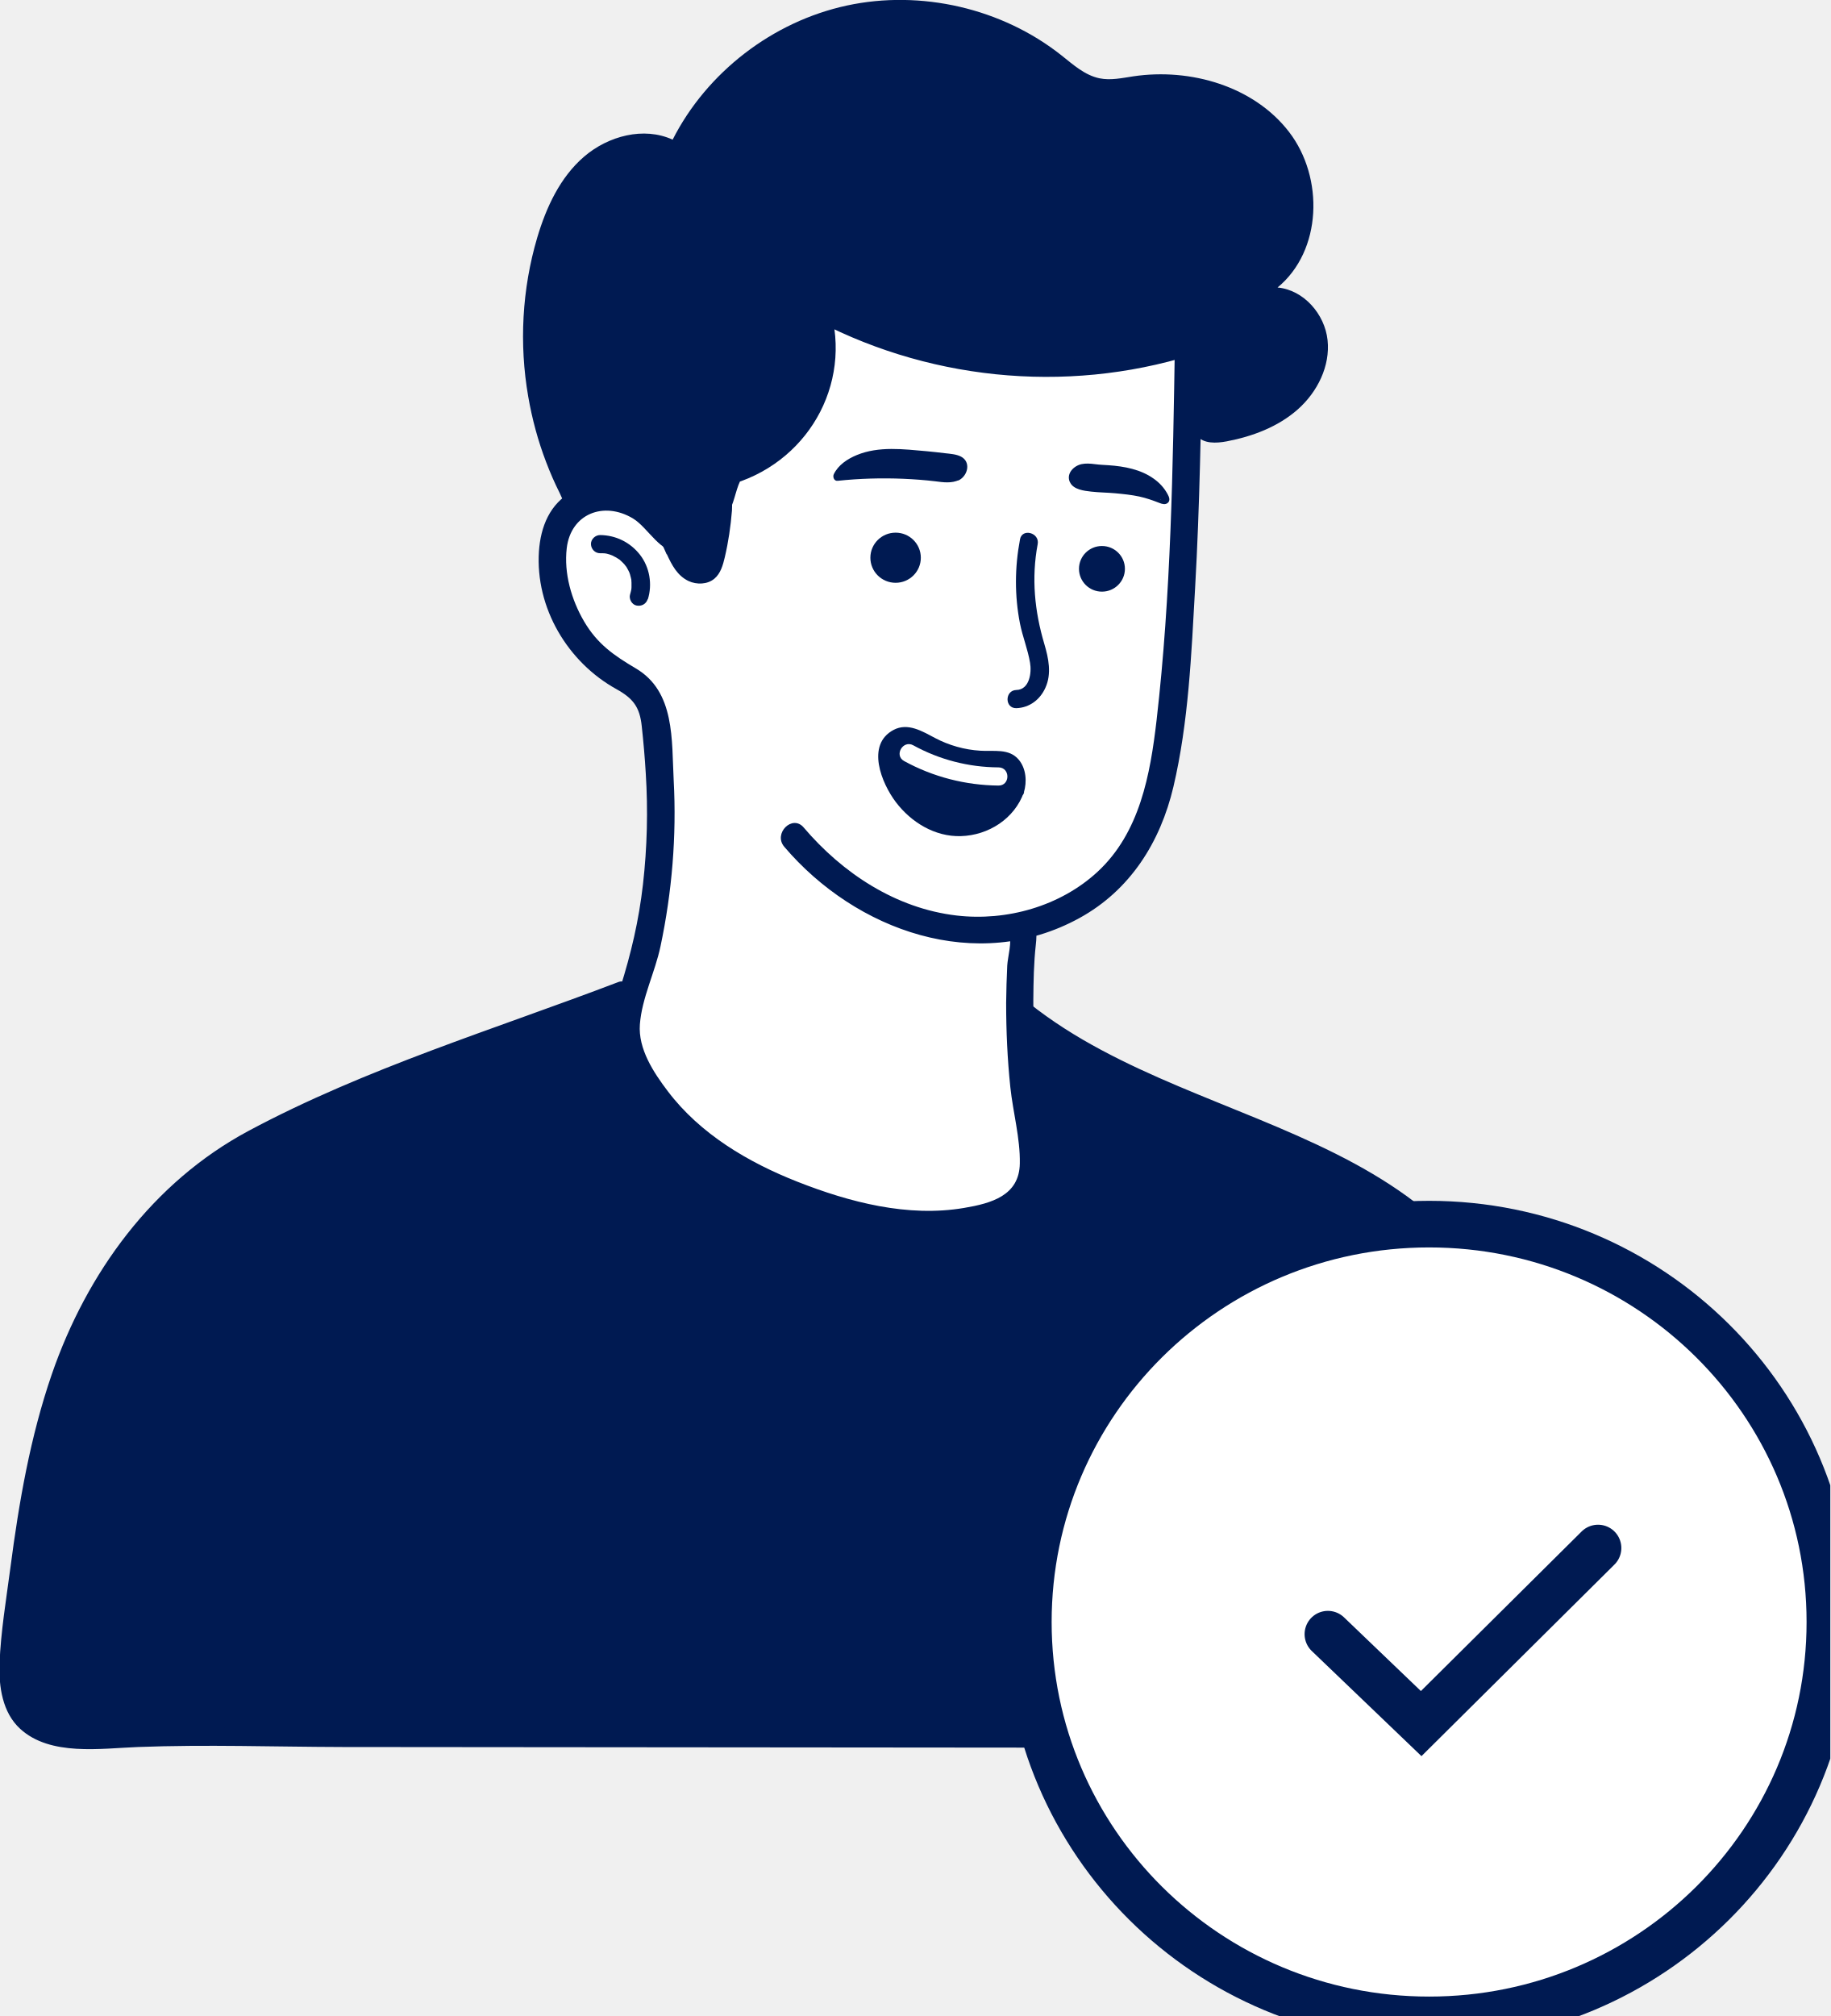
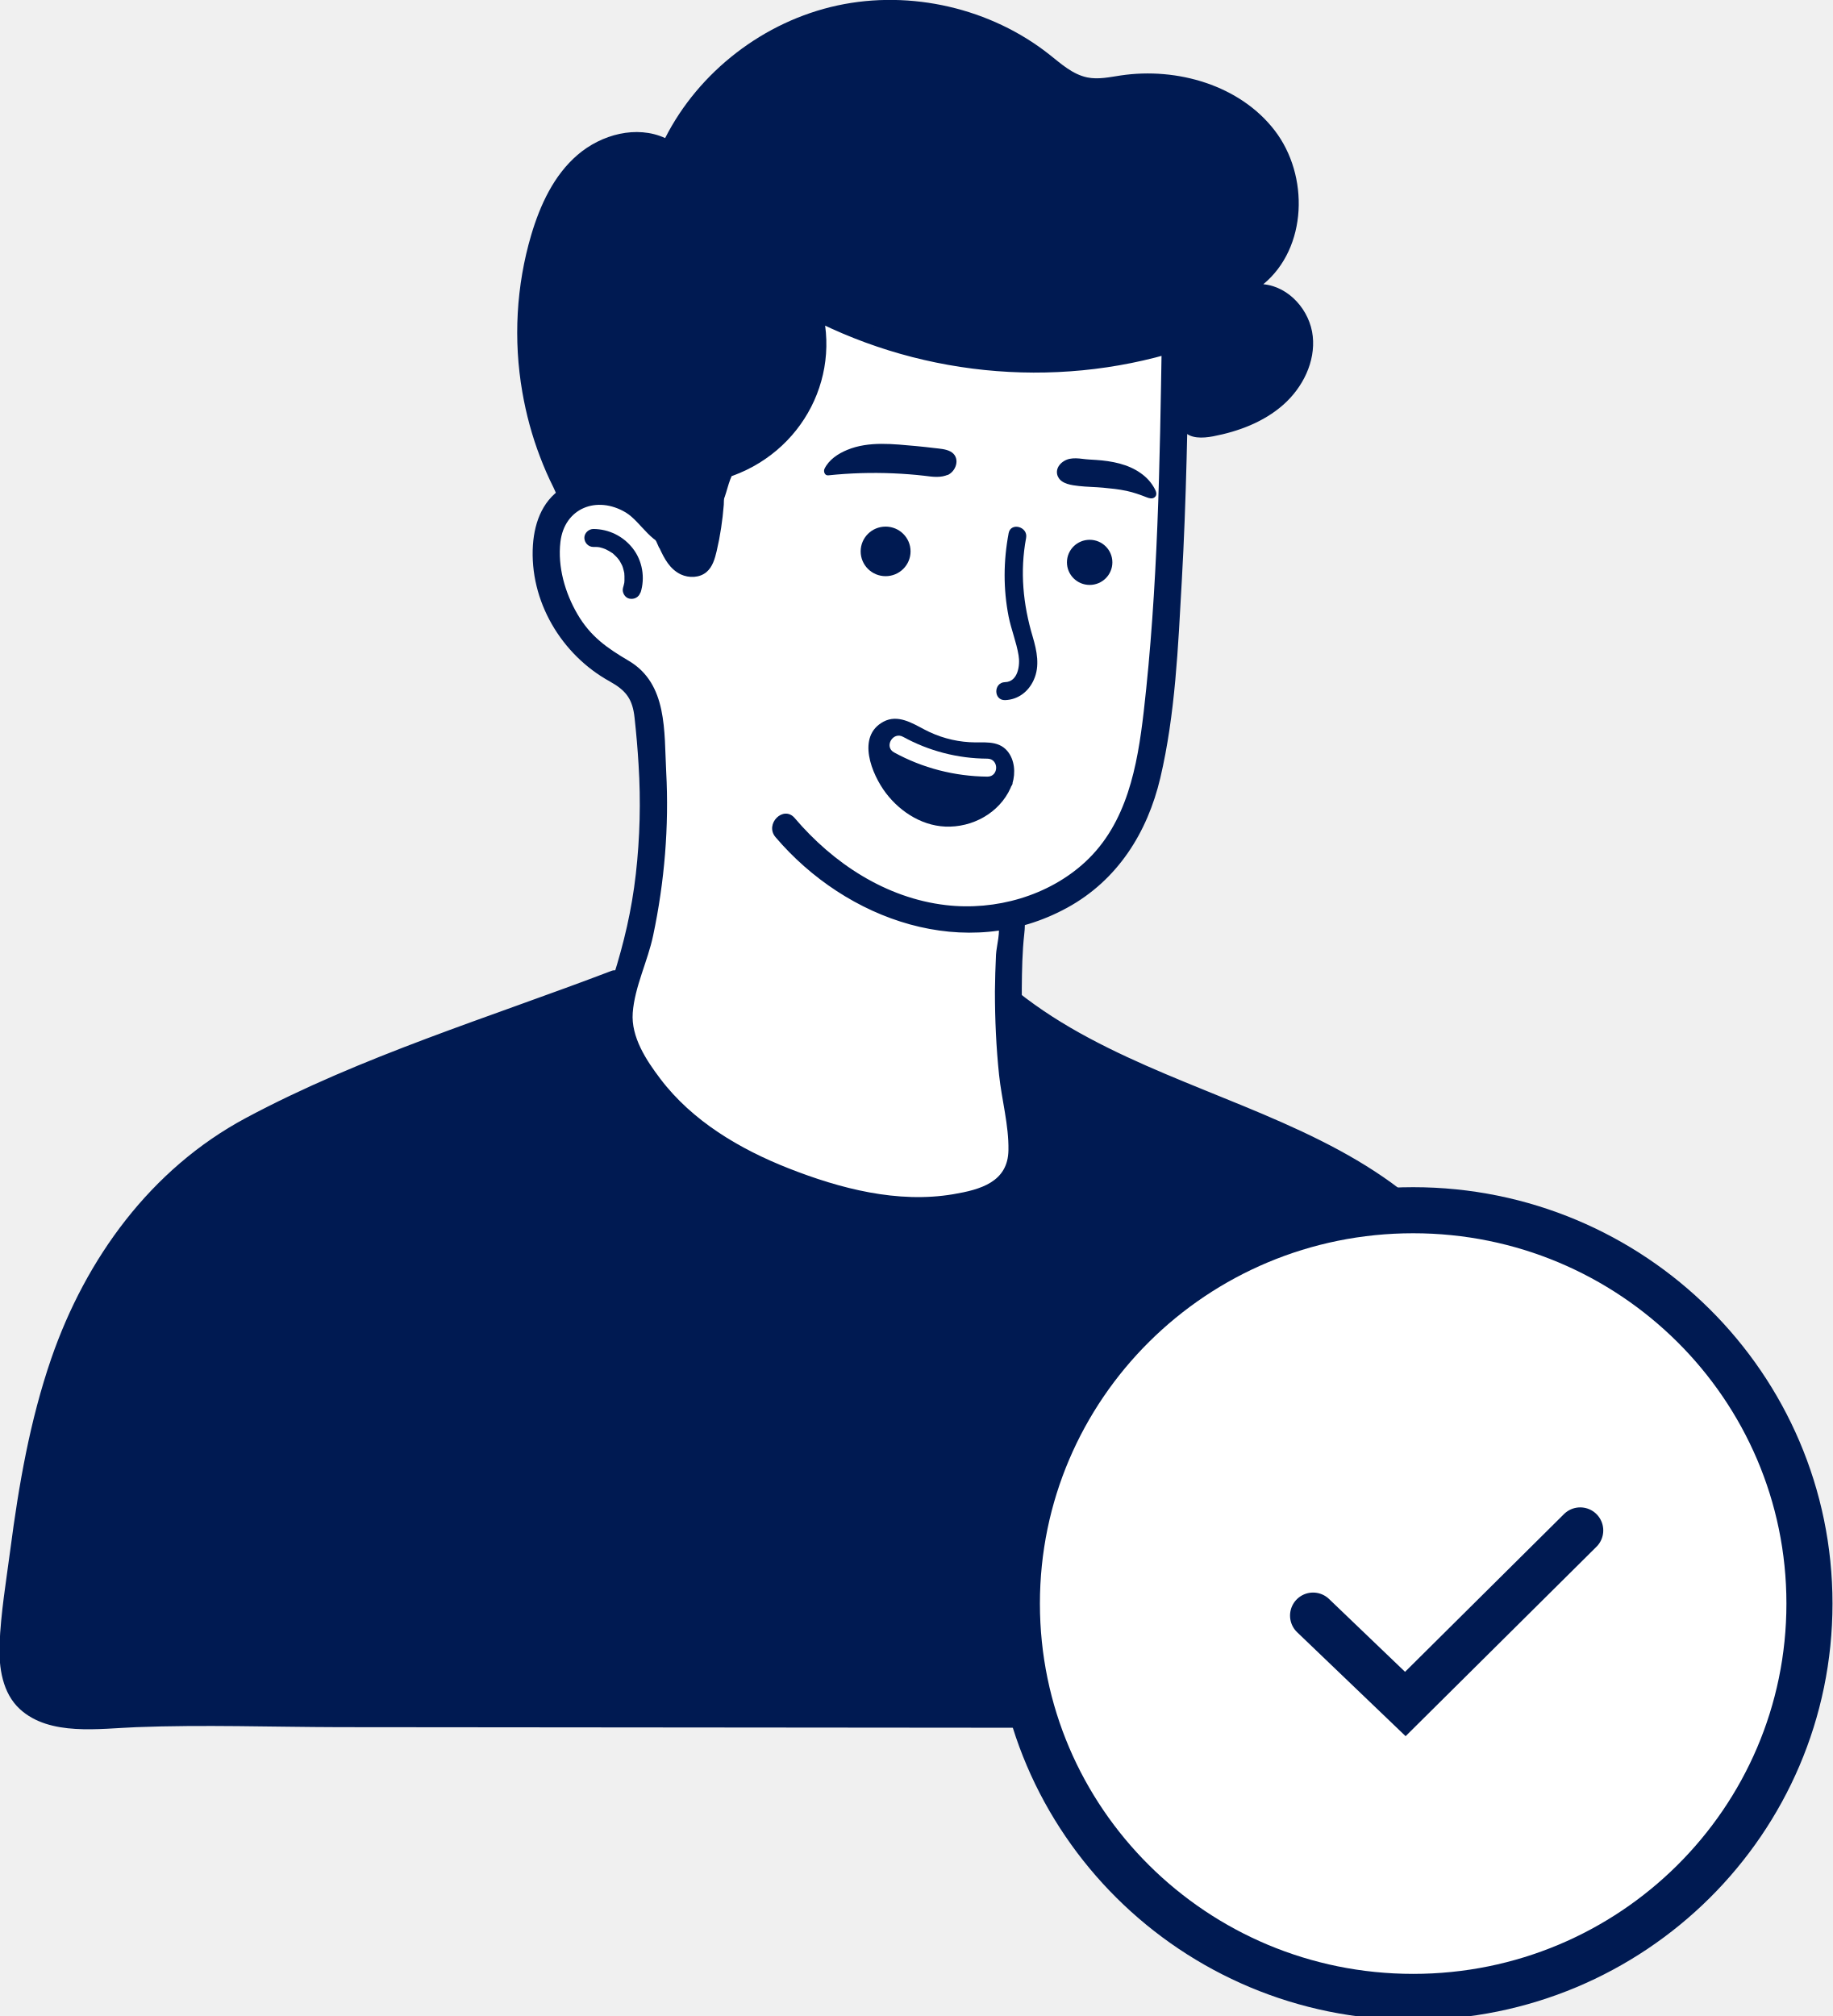
- <svg xmlns="http://www.w3.org/2000/svg" width="79" height="87" viewBox="0 0 79 87" fill="none">
+ <svg xmlns="http://www.w3.org/2000/svg" width="80" height="88" viewBox="0 0 80 88" fill="none">
  <g clip-path="url(#clip0_9_2)">
    <path d="M44.165 43.573C49.413 47.811 56.939 48.569 61.946 53.086C66.717 57.397 68.172 64.156 69.378 70.449C69.606 71.627 69.901 73.582 68.849 74.507C67.863 75.379 65.625 74.973 64.425 74.986C60.505 75.046 56.584 75.046 52.663 75.039C45.868 75.039 39.072 75.026 32.283 75.019C26.58 75.019 20.87 75.013 15.166 75.006C12.264 75.006 9.369 75.006 6.467 74.999C4.879 74.999 1.743 75.552 0.798 73.868C0.268 72.93 0.382 71.786 0.503 70.722C0.985 66.544 1.481 62.32 3.023 58.402C4.624 54.33 7.439 50.878 11.413 48.915C16.326 46.487 21.721 44.718 26.841 42.762C27.069 45.243 28.631 47.465 30.614 49.002C32.598 50.538 34.971 51.476 37.343 52.295C38.764 52.78 40.922 53.545 42.242 52.528C43.562 51.51 44.42 50.219 44.641 48.51C44.862 46.8 44.521 45.17 44.192 43.527" fill="#001A52" />
    <path d="M43.884 43.853C47.443 46.68 51.832 47.971 55.92 49.82C58.011 50.771 60.056 51.889 61.758 53.452C63.46 55.016 64.74 56.925 65.719 58.987C66.697 61.049 67.374 63.258 67.917 65.473C68.46 67.688 69.076 69.837 69.183 72.006C69.244 73.163 69.003 74.328 67.696 74.587C66.737 74.78 65.739 74.627 64.767 74.6C61.992 74.527 59.191 74.647 56.41 74.653C44.688 74.66 32.967 74.633 21.238 74.627C15.843 74.627 10.415 74.427 5.026 74.673C4.095 74.713 3.103 74.767 2.205 74.474C0.952 74.068 0.724 72.851 0.784 71.673C0.932 68.959 1.374 66.178 1.923 63.517C2.902 58.788 4.845 54.204 8.712 51.091C10.703 49.487 13.109 48.489 15.448 47.505C17.994 46.434 20.595 45.489 23.189 44.531C24.435 44.072 25.682 43.613 26.921 43.141L26.419 42.762C27.069 48.569 32.886 51.257 37.825 52.88C38.918 53.239 40.144 53.585 41.304 53.346C42.329 53.133 43.147 52.335 43.77 51.536C45.606 49.175 45.084 46.135 44.541 43.42C44.44 42.928 43.683 43.134 43.777 43.627C44.259 46.041 44.809 48.809 43.227 50.951C42.53 51.895 41.625 52.661 40.392 52.627C39.367 52.601 38.375 52.242 37.417 51.909C33.054 50.399 27.779 47.924 27.203 42.755C27.176 42.529 26.968 42.276 26.7 42.376C21.366 44.412 15.776 46.101 10.73 48.802C6.581 51.024 3.746 54.936 2.238 59.3C1.307 62.001 0.818 64.828 0.449 67.655C0.268 69.025 0.033 70.416 -0.02 71.793C-0.054 72.784 0.101 73.902 0.871 74.607C2.171 75.798 4.349 75.452 5.951 75.392C8.893 75.279 11.856 75.385 14.798 75.392C27.411 75.405 40.024 75.412 52.637 75.425C55.686 75.425 58.735 75.425 61.785 75.405C63.085 75.392 64.378 75.359 65.672 75.425C66.597 75.472 67.629 75.532 68.5 75.146C70.343 74.341 70.021 71.926 69.726 70.336C69.271 67.915 68.775 65.487 68.078 63.125C66.757 58.661 64.593 54.423 60.733 51.629C56.872 48.835 51.839 47.618 47.543 45.316C46.444 44.731 45.392 44.066 44.42 43.294C44.025 42.981 43.462 43.533 43.864 43.846L43.884 43.853Z" fill="#001A52" />
    <path d="M43.985 40.008C44.313 40.127 44.152 40.493 44.132 40.793C44.099 41.178 44.078 41.571 44.058 41.957C44.025 42.735 44.018 43.514 44.038 44.292C44.078 45.835 44.226 47.372 44.474 48.889C44.628 49.813 44.789 50.864 44.206 51.609C43.864 52.042 43.328 52.275 42.798 52.441C40.292 53.206 37.564 52.721 35.084 51.856C33.168 51.184 31.305 50.279 29.783 48.949C28.704 48.004 27.799 46.84 27.243 45.523C26.633 44.072 27.458 42.762 27.806 41.292C28.517 38.285 28.711 35.158 28.369 32.085C28.289 31.353 28.329 30.302 27.766 29.77C27.237 29.271 26.399 29.051 25.836 28.519C24.636 27.388 23.879 25.778 23.859 24.128C23.852 23.41 23.993 22.651 24.469 22.119C25.105 21.407 26.238 21.268 27.136 21.614C27.739 21.846 28.202 22.259 28.637 22.718C29.12 23.237 29.113 23.416 29.77 23.024C30.266 22.731 30.695 22.199 30.99 21.713C31.077 21.567 31.492 20.29 31.532 20.283C32.993 19.871 34.26 18.826 34.937 17.476C35.614 16.125 35.694 14.496 35.145 13.085C39.997 15.813 46.008 16.425 51.316 14.729C51.229 20.177 51.149 25.638 50.526 31.053C50.298 33.062 49.963 35.131 48.837 36.815C47.275 39.15 44.293 40.354 41.478 40.101C38.663 39.848 36.07 38.271 34.273 36.109" fill="white" />
    <path d="M43.69 40.52L43.83 40.62L43.556 40.267C43.696 40.62 43.495 41.298 43.475 41.671C43.448 42.203 43.435 42.742 43.428 43.281C43.428 44.498 43.482 45.709 43.609 46.92C43.723 47.997 44.038 49.121 44.018 50.206C43.998 51.596 42.792 51.929 41.612 52.128C39.186 52.541 36.666 51.882 34.421 50.998C32.29 50.159 30.219 48.935 28.825 47.093C28.208 46.281 27.538 45.263 27.619 44.205C27.706 43.061 28.275 41.957 28.51 40.833C29.006 38.491 29.207 36.076 29.079 33.688C28.986 31.932 29.147 29.849 27.444 28.845C26.499 28.286 25.782 27.794 25.206 26.809C24.663 25.878 24.335 24.74 24.462 23.656C24.636 22.179 26.05 21.614 27.317 22.372C28 22.785 28.51 23.929 29.401 23.816C30.293 23.703 31.11 22.751 31.492 22.026C31.727 21.581 31.774 21.015 32.035 20.596L31.68 20.869C35.051 19.824 36.901 16.279 35.708 12.946L34.837 13.611C39.883 16.398 45.955 17.03 51.464 15.314L50.713 14.748C50.626 20.197 50.546 25.652 49.922 31.073C49.648 33.428 49.199 35.936 47.369 37.626C45.761 39.11 43.448 39.761 41.29 39.509C38.663 39.203 36.364 37.679 34.689 35.71C34.2 35.132 33.362 35.97 33.851 36.542C36.941 40.174 42.168 42.043 46.585 39.622C48.783 38.418 50.083 36.342 50.646 33.961C51.303 31.173 51.424 28.22 51.584 25.372C51.785 21.833 51.839 18.294 51.9 14.748C51.9 14.376 51.517 14.07 51.149 14.183C45.935 15.806 40.211 15.241 35.433 12.6C35.011 12.367 34.381 12.759 34.562 13.265C35.078 14.715 35.004 16.312 34.166 17.642C33.818 18.194 33.349 18.68 32.812 19.052C32.558 19.232 32.283 19.385 32.002 19.512C31.74 19.631 31.385 19.665 31.164 19.851C30.708 20.223 30.681 21.055 30.4 21.554C30.239 21.84 30.004 22.119 29.75 22.332C29.656 22.412 29.334 22.685 29.214 22.672C29.307 22.678 29.368 22.658 29.267 22.572C28.798 22.172 28.45 21.694 27.907 21.368C26.968 20.802 25.709 20.669 24.717 21.201C23.725 21.733 23.336 22.738 23.262 23.789C23.102 26.23 24.502 28.579 26.613 29.743C27.33 30.142 27.612 30.515 27.699 31.333C27.773 32.011 27.833 32.697 27.873 33.375C27.974 34.972 27.933 36.575 27.753 38.158C27.572 39.742 27.236 41.152 26.774 42.622C26.392 43.819 26.292 44.917 26.828 46.081C27.974 48.549 30.199 50.339 32.625 51.503C35.051 52.667 38.053 53.612 40.868 53.399C42.128 53.306 43.743 53.066 44.608 52.042C45.472 51.017 45.137 49.527 44.956 48.29C44.702 46.587 44.588 44.857 44.601 43.134C44.608 42.349 44.621 41.551 44.708 40.773C44.769 40.214 44.762 39.848 44.266 39.509C43.636 39.076 43.046 40.094 43.669 40.527L43.69 40.52Z" fill="#001A52" />
    <path d="M44.025 23.283C43.797 24.488 43.79 25.712 44.025 26.909C44.139 27.481 44.367 28.033 44.46 28.605C44.534 29.024 44.44 29.763 43.87 29.776C43.361 29.79 43.361 30.575 43.87 30.561C44.44 30.541 44.896 30.189 45.124 29.676C45.399 29.071 45.258 28.406 45.077 27.794C44.655 26.377 44.514 24.947 44.789 23.483C44.883 22.991 44.118 22.778 44.025 23.277V23.283Z" fill="#001A52" />
    <path d="M47.563 25.412C48.044 25.412 48.434 25.025 48.434 24.547C48.434 24.07 48.044 23.683 47.563 23.683C47.082 23.683 46.692 24.07 46.692 24.547C46.692 25.025 47.082 25.412 47.563 25.412Z" fill="#001A52" stroke="#001A52" stroke-width="0.241" stroke-miterlimit="10" />
    <path d="M38.657 25.02C39.186 25.02 39.615 24.594 39.615 24.068C39.615 23.543 39.186 23.117 38.657 23.117C38.127 23.117 37.698 23.543 37.698 24.068C37.698 24.594 38.127 25.02 38.657 25.02Z" fill="#001A52" stroke="#001A52" stroke-width="0.261" stroke-miterlimit="10" />
    <path d="M41.304 20.543C41.009 20.689 40.546 20.596 40.252 20.563C38.891 20.41 37.504 20.41 36.15 20.556C36.364 20.09 36.961 19.771 37.604 19.645C38.194 19.525 38.791 19.558 39.387 19.611C39.983 19.665 40.546 19.698 41.13 19.798C41.27 19.824 41.431 19.858 41.511 19.977C41.572 20.07 41.572 20.197 41.532 20.303C41.485 20.423 41.404 20.496 41.304 20.549V20.543Z" fill="#001A52" />
    <path d="M41.21 20.376C40.928 20.509 40.553 20.403 40.258 20.376C39.803 20.323 39.347 20.29 38.891 20.277C37.98 20.243 37.061 20.277 36.157 20.37L36.324 20.656C36.498 20.297 36.874 20.07 37.242 19.944C37.738 19.771 38.268 19.744 38.784 19.764C39.34 19.784 39.896 19.837 40.446 19.897C40.701 19.924 40.975 19.944 41.223 20.017C41.31 20.044 41.377 20.084 41.371 20.183C41.357 20.277 41.29 20.343 41.21 20.39C40.995 20.509 41.19 20.835 41.404 20.716C41.78 20.509 41.914 19.931 41.478 19.704C41.27 19.598 41.016 19.585 40.788 19.558C40.526 19.525 40.258 19.498 39.997 19.472C38.998 19.385 37.933 19.245 36.981 19.638C36.579 19.804 36.184 20.064 35.989 20.463C35.935 20.576 35.996 20.769 36.157 20.749C37.102 20.649 38.047 20.622 38.998 20.662C39.454 20.682 39.91 20.716 40.359 20.769C40.714 20.815 41.076 20.869 41.404 20.709C41.625 20.602 41.431 20.277 41.21 20.383V20.376Z" fill="#001A52" />
    <path d="M46.343 20.735C46.343 20.735 46.377 20.795 46.404 20.829C46.458 20.882 46.531 20.915 46.605 20.942C46.893 21.042 47.201 21.061 47.51 21.075C47.778 21.081 48.059 21.115 48.327 21.141C48.91 21.195 49.5 21.288 50.023 21.52C50.07 21.541 50.237 21.62 50.284 21.58C50.318 21.547 50.237 21.427 50.224 21.394C50.157 21.268 50.07 21.148 49.962 21.042C49.748 20.829 49.473 20.656 49.172 20.536C48.83 20.403 48.468 20.33 48.099 20.29C47.912 20.27 47.731 20.257 47.543 20.25C47.355 20.243 47.175 20.203 46.987 20.197C46.826 20.197 46.665 20.217 46.538 20.29C46.384 20.376 46.276 20.576 46.343 20.735Z" fill="#001A52" />
    <path d="M46.189 20.822C46.337 21.128 46.793 21.181 47.094 21.215C47.443 21.255 47.798 21.255 48.146 21.288C48.495 21.321 48.83 21.354 49.172 21.427C49.48 21.494 49.761 21.594 50.05 21.707C50.164 21.753 50.298 21.787 50.398 21.707C50.526 21.607 50.465 21.447 50.398 21.328C50.251 21.055 50.05 20.835 49.795 20.656C49.239 20.257 48.528 20.124 47.852 20.077C47.65 20.064 47.456 20.057 47.255 20.03C47.054 20.004 46.866 19.991 46.679 20.03C46.35 20.104 46.035 20.416 46.163 20.769C46.236 20.982 46.585 20.889 46.511 20.676C46.424 20.43 46.779 20.356 46.947 20.356C47.114 20.356 47.268 20.383 47.429 20.403C47.59 20.423 47.751 20.423 47.912 20.43C48.508 20.476 49.125 20.602 49.614 20.955C49.735 21.042 49.855 21.148 49.949 21.268C49.996 21.328 50.03 21.387 50.07 21.454C50.083 21.474 50.09 21.494 50.103 21.514C50.103 21.514 50.117 21.534 50.11 21.534C50.137 21.561 50.056 21.587 50.13 21.467L50.197 21.401C50.237 21.374 50.284 21.401 50.217 21.381C50.204 21.381 50.15 21.354 50.157 21.361C50.097 21.334 50.036 21.308 49.976 21.281C49.822 21.221 49.668 21.168 49.507 21.128C49.165 21.042 48.823 20.988 48.475 20.955C48.126 20.922 47.764 20.889 47.403 20.869C47.235 20.862 47.067 20.849 46.907 20.815C46.779 20.789 46.565 20.762 46.504 20.629C46.464 20.543 46.337 20.523 46.257 20.563C46.169 20.616 46.149 20.722 46.189 20.809V20.822Z" fill="#001A52" />
    <path d="M43.81 34.094C43.944 33.694 43.884 33.062 43.442 32.863C43.187 32.743 42.879 32.803 42.604 32.796C42.302 32.796 42.007 32.763 41.713 32.717C41.136 32.617 40.573 32.417 40.057 32.138C39.675 31.925 39.24 31.659 38.824 31.812C38.536 31.912 38.348 32.204 38.301 32.504C38.254 32.803 38.328 33.109 38.429 33.389C38.831 34.499 39.776 35.444 40.942 35.657C42.108 35.87 43.428 35.218 43.797 34.094H43.81Z" fill="#001A52" />
    <path d="M44.192 34.2C44.333 33.734 44.293 33.169 43.971 32.783C43.549 32.284 42.892 32.437 42.316 32.397C41.632 32.357 40.955 32.164 40.352 31.845C39.809 31.559 39.186 31.173 38.569 31.499C37.363 32.138 38.053 33.808 38.67 34.619C39.327 35.484 40.352 36.116 41.471 36.083C42.664 36.05 43.79 35.331 44.192 34.193C44.36 33.715 43.596 33.508 43.428 33.987C43.18 34.692 42.49 35.145 41.773 35.271C40.995 35.404 40.218 35.085 39.662 34.553C39.36 34.267 39.119 33.927 38.938 33.555C38.77 33.215 38.556 32.677 38.804 32.324C39.092 31.918 39.695 32.391 40.004 32.55C40.453 32.783 40.935 32.956 41.431 33.062C41.726 33.122 42.021 33.169 42.322 33.182C42.597 33.202 42.899 33.142 43.174 33.182C43.542 33.242 43.522 33.708 43.442 33.987C43.294 34.473 44.058 34.679 44.206 34.193L44.192 34.2Z" fill="#001A52" />
    <path d="M43.093 33.116C41.806 33.109 40.546 32.783 39.42 32.164C38.978 31.918 38.576 32.597 39.025 32.843C40.272 33.528 41.672 33.887 43.1 33.901C43.609 33.901 43.609 33.122 43.1 33.116H43.093Z" fill="white" />
    <path d="M27.96 25.871C28.168 25.219 28.041 24.474 27.619 23.935C27.196 23.397 26.573 23.097 25.903 23.09C25.695 23.09 25.501 23.27 25.507 23.483C25.514 23.696 25.682 23.875 25.903 23.875C25.936 23.875 25.977 23.875 26.01 23.875C26.017 23.875 26.117 23.882 26.064 23.875C26.01 23.869 26.104 23.882 26.117 23.882C26.151 23.882 26.184 23.895 26.218 23.902C26.278 23.915 26.332 23.935 26.385 23.955C26.392 23.955 26.479 23.995 26.439 23.975C26.399 23.955 26.479 23.995 26.486 24.002C26.546 24.029 26.6 24.062 26.653 24.095C26.68 24.108 26.7 24.128 26.727 24.142C26.821 24.201 26.674 24.095 26.761 24.168C26.808 24.208 26.848 24.248 26.888 24.288C26.915 24.315 26.935 24.341 26.962 24.368C26.962 24.375 27.022 24.448 26.995 24.408C26.968 24.368 27.029 24.461 27.029 24.454C27.049 24.481 27.062 24.508 27.076 24.534C27.109 24.594 27.143 24.654 27.169 24.714C27.149 24.66 27.169 24.714 27.176 24.74C27.19 24.767 27.196 24.8 27.203 24.827C27.223 24.893 27.236 24.953 27.25 25.02C27.25 25.053 27.257 25.1 27.25 25.04C27.25 25.073 27.257 25.113 27.257 25.146C27.257 25.206 27.257 25.266 27.257 25.326C27.257 25.359 27.257 25.386 27.25 25.419C27.25 25.465 27.263 25.366 27.25 25.439C27.236 25.512 27.216 25.579 27.196 25.652C27.136 25.845 27.27 26.091 27.471 26.131C27.686 26.177 27.893 26.064 27.954 25.858L27.96 25.871Z" fill="#001A52" />
-     <path d="M28.771 23.916C28.631 23.596 28.49 23.27 28.295 23.004C28.021 22.632 27.82 22.166 27.418 21.906C27.049 21.667 26.566 21.567 26.131 21.527C25.869 21.501 25.561 21.487 25.306 21.554C25.052 21.62 24.817 21.8 24.536 21.767C24.321 21.74 24.254 21.467 24.16 21.281C23.939 20.842 23.745 20.396 23.571 19.937C23.222 19.026 22.967 18.081 22.8 17.117C22.404 14.842 22.532 12.473 23.189 10.251C23.577 8.948 24.174 7.65 25.212 6.759C26.251 5.867 27.786 5.455 29.033 6.027C30.507 3.12 33.349 0.931 36.552 0.239C39.756 -0.452 43.254 0.359 45.814 2.388C46.317 2.787 46.819 3.246 47.456 3.379C47.939 3.479 48.435 3.366 48.924 3.293C51.39 2.927 54.124 3.725 55.639 5.694C57.154 7.664 57.067 10.823 55.143 12.407C56.276 12.513 57.181 13.558 57.301 14.675C57.422 15.793 56.865 16.917 56.014 17.669C55.163 18.421 54.064 18.833 52.952 19.046C52.496 19.132 51.946 19.159 51.658 18.8C51.497 18.6 51.464 18.327 51.437 18.068C51.33 16.997 51.216 15.933 51.109 14.861C45.841 16.145 40.117 15.52 35.259 13.125C35.949 14.296 35.942 15.806 35.332 17.01C34.722 18.214 33.771 19.352 32.538 20.017C32.33 20.13 31.961 20.183 31.807 20.363C31.485 20.736 31.626 21.581 31.593 22.033C31.539 22.711 31.439 23.39 31.284 24.049C31.204 24.388 31.104 24.747 30.835 24.973C30.534 25.226 30.071 25.239 29.716 25.073C29.234 24.84 28.999 24.388 28.785 23.922L28.771 23.916Z" fill="#001A52" />
+     <path d="M28.771 23.915C28.631 23.596 28.49 23.27 28.295 23.004C28.021 22.631 27.82 22.166 27.418 21.906C27.049 21.667 26.566 21.567 26.131 21.527C25.869 21.5 25.561 21.487 25.306 21.554C25.052 21.62 24.817 21.8 24.536 21.767C24.321 21.74 24.254 21.467 24.16 21.281C23.939 20.842 23.745 20.396 23.571 19.937C23.222 19.026 22.967 18.081 22.8 17.117C22.404 14.841 22.532 12.473 23.189 10.251C23.577 8.947 24.174 7.65 25.212 6.759C26.251 5.867 27.786 5.455 29.033 6.027C30.507 3.12 33.349 0.931 36.552 0.239C39.756 -0.453 43.254 0.359 45.814 2.388C46.317 2.787 46.819 3.246 47.456 3.379C47.939 3.479 48.435 3.366 48.924 3.293C51.39 2.927 54.124 3.725 55.639 5.694C57.154 7.663 57.067 10.823 55.143 12.407C56.276 12.513 57.181 13.557 57.301 14.675C57.422 15.793 56.865 16.917 56.014 17.669C55.163 18.42 54.064 18.833 52.952 19.046C52.496 19.132 51.946 19.159 51.658 18.8C51.497 18.6 51.464 18.327 51.437 18.068C51.33 16.997 51.216 15.932 51.109 14.861C45.841 16.145 40.117 15.52 35.259 13.125C35.949 14.296 35.942 15.806 35.332 17.01C34.722 18.214 33.771 19.352 32.538 20.017C32.33 20.13 31.961 20.183 31.807 20.363C31.485 20.735 31.626 21.58 31.593 22.033C31.539 22.711 31.439 23.39 31.284 24.048C31.204 24.388 31.104 24.747 30.835 24.973C30.534 25.226 30.071 25.239 29.716 25.073C29.234 24.84 28.999 24.388 28.785 23.922L28.771 23.915Z" fill="#001A52" />
    <path d="M61.684 87.167C71.237 87.167 78.982 79.48 78.982 69.997C78.982 60.514 71.237 52.827 61.684 52.827C52.131 52.827 44.386 60.514 44.386 69.997C44.386 79.48 52.131 87.167 61.684 87.167Z" fill="white" stroke="#001A52" stroke-width="2.011" stroke-miterlimit="10" stroke-linecap="round" />
    <path d="M57.315 70.522L61.342 74.381L68.976 66.804" stroke="#001A52" stroke-width="2.011" stroke-miterlimit="10" stroke-linecap="round" />
  </g>
  <defs>
    <clipPath id="clip0_9_2">
-       <rect width="79" height="87" fill="white" />
+       <rect width="80" height="88" fill="white" />
    </clipPath>
  </defs>
</svg>
